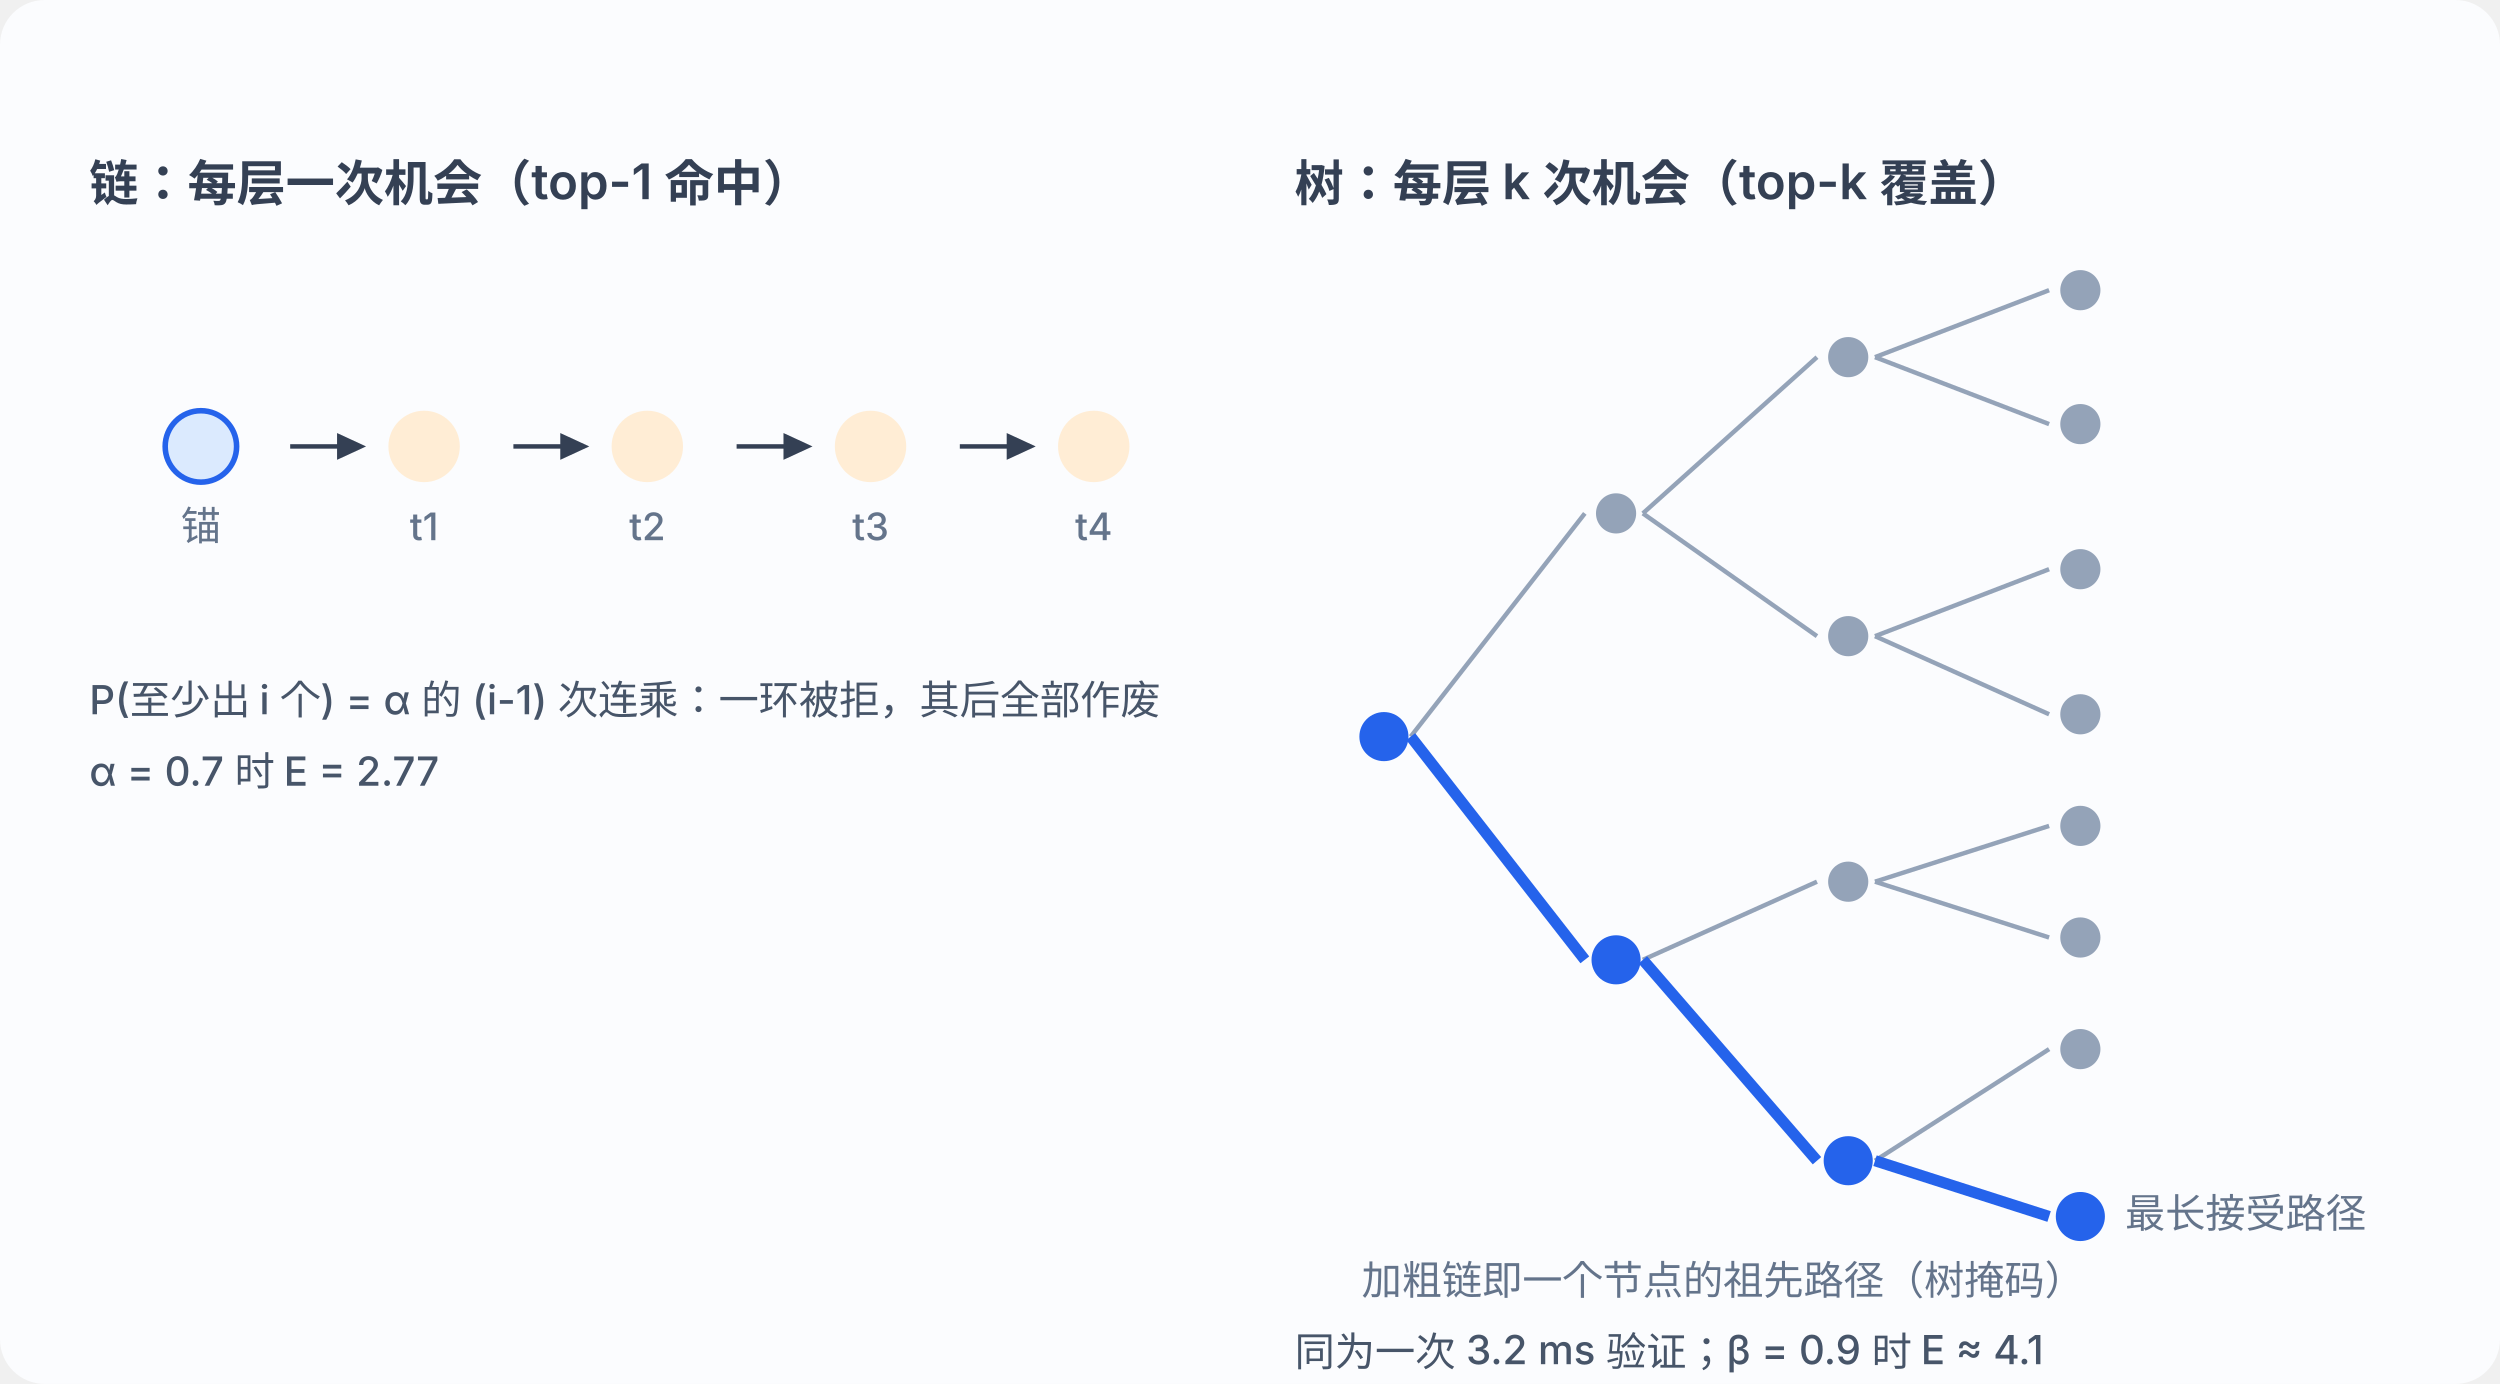
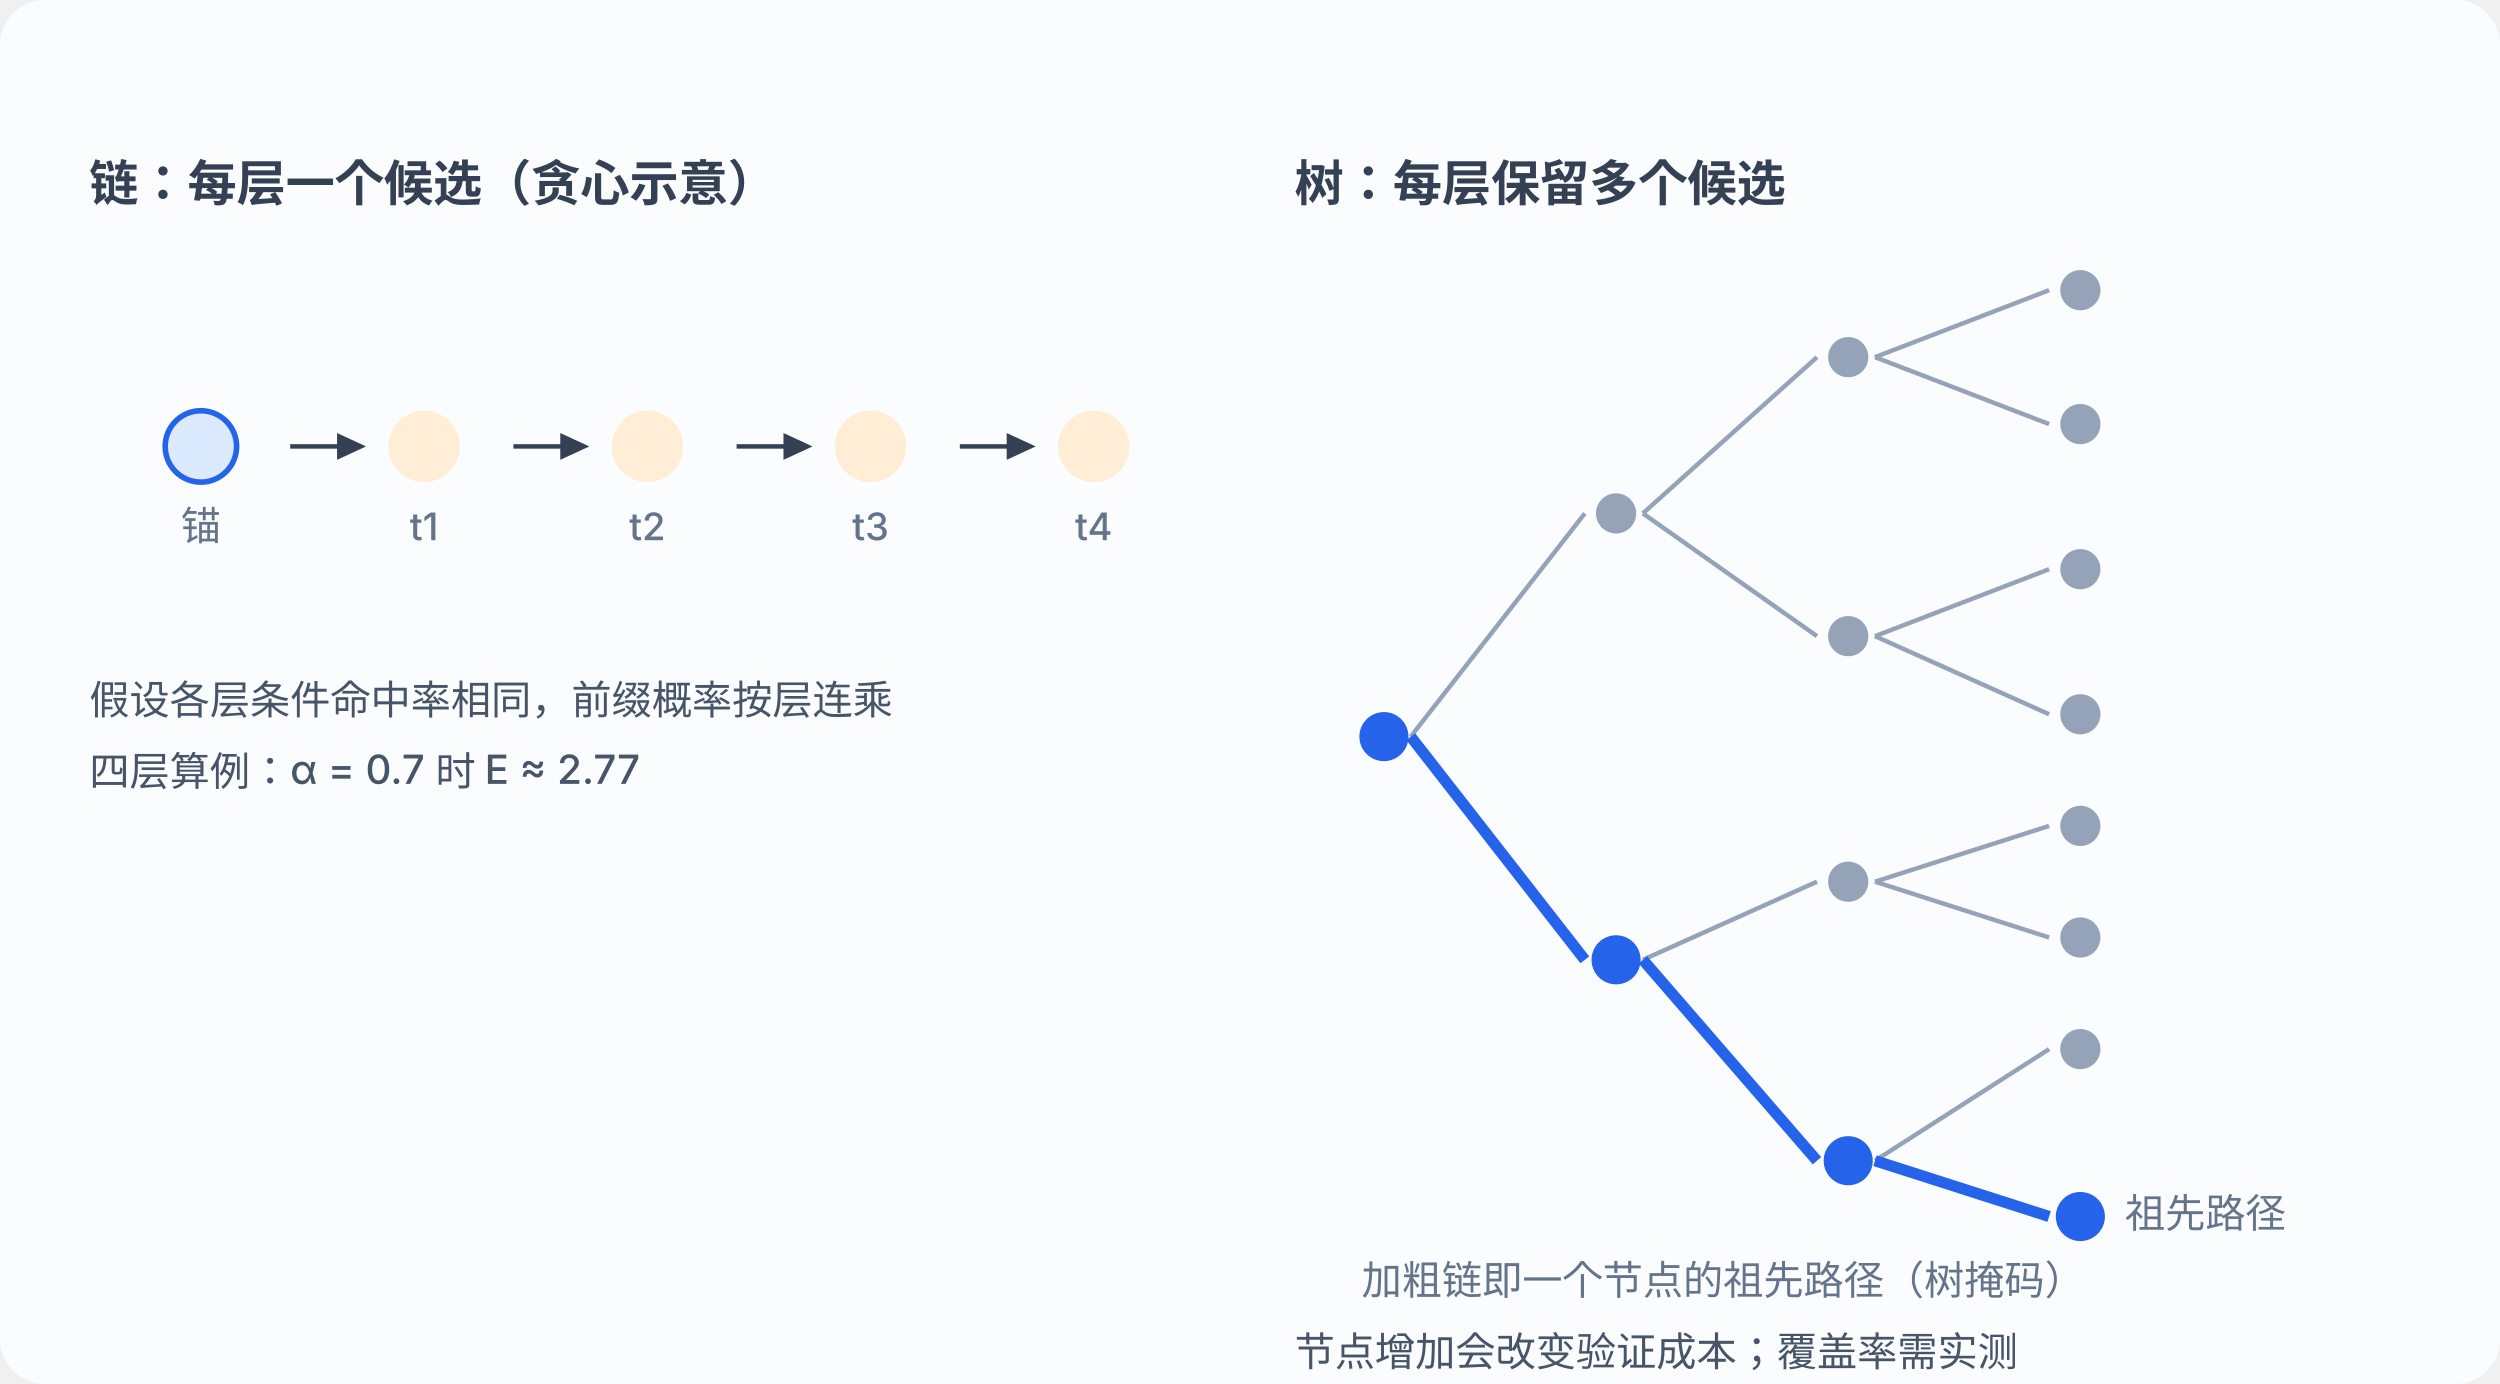
<svg xmlns="http://www.w3.org/2000/svg" width="1120" height="620" viewBox="0 0 1120 620" role="img" aria-labelledby="title desc">
  <style>
    .bg { fill: #fbfcfe; }
    .grid { stroke: #dce3ea; stroke-width: 1; stroke-dasharray: 5 8; }
    .axis { stroke: #344054; stroke-width: 2.5; }
    .guide { stroke: #94a3b8; stroke-width: 1.5; stroke-dasharray: 5 7; }
    .label { fill: #344054; font: 600 22px -apple-system, BlinkMacSystemFont, "PingFang SC", "Microsoft YaHei", sans-serif; }
    .tick { fill: #64748b; font: 500 17px -apple-system, BlinkMacSystemFont, "PingFang SC", "Microsoft YaHei", sans-serif; }
    .muted { fill: #64748b; font: 500 18px -apple-system, BlinkMacSystemFont, "PingFang SC", "Microsoft YaHei", sans-serif; }
    .note { fill: #475569; font: 500 18px -apple-system, BlinkMacSystemFont, "PingFang SC", "Microsoft YaHei", sans-serif; }
    .in { fill: #ffffff; font: 600 17px -apple-system, BlinkMacSystemFont, "PingFang SC", "Microsoft YaHei", sans-serif; }
    .blk { fill: #64748b; font: 500 17px -apple-system, BlinkMacSystemFont, "PingFang SC", "Microsoft YaHei", sans-serif; }
    .on { fill: #344054; font: 600 18px -apple-system, BlinkMacSystemFont, "PingFang SC", "Microsoft YaHei", sans-serif; }
    .ser { font: 700 20px -apple-system, BlinkMacSystemFont, "PingFang SC", "Microsoft YaHei", sans-serif; }
    .edg { stroke: #94a3b8; stroke-width: 2; fill: none; }
  </style>
  <rect class="bg" width="1120" height="620" rx="20" />
-   <text class="label" x="40" y="90">链：每层一次机会（top-1 命中）</text>
+   <text class="label" x="40" y="90">链：每层一个候选（贪心示意）</text>
  <circle cx="90" cy="200" r="16" fill="#dbeafe" stroke="#2563eb" stroke-width="2.5" />
  <text class="muted" x="90" y="242" text-anchor="middle">锚</text>
  <path fill="none" stroke="#344054" stroke-width="2" d="M130 200 L153 200" />
  <path fill="#344054" d="M164 200 L151,206 L151,194 Z" />
  <circle cx="190" cy="200" r="16" fill="#ffedd5" />
  <text class="blk" x="190" y="242" text-anchor="middle">t1</text>
  <path fill="none" stroke="#344054" stroke-width="2" d="M230 200 L253 200" />
  <path fill="#344054" d="M264 200 L251,206 L251,194 Z" />
  <circle cx="290" cy="200" r="16" fill="#ffedd5" />
  <text class="blk" x="290" y="242" text-anchor="middle">t2</text>
  <path fill="none" stroke="#344054" stroke-width="2" d="M330 200 L353 200" />
  <path fill="#344054" d="M364 200 L351,206 L351,194 Z" />
  <circle cx="390" cy="200" r="16" fill="#ffedd5" />
  <text class="blk" x="390" y="242" text-anchor="middle">t3</text>
  <path fill="none" stroke="#344054" stroke-width="2" d="M430 200 L453 200" />
  <path fill="#344054" d="M464 200 L451,206 L451,194 Z" />
  <circle cx="490" cy="200" r="16" fill="#ffedd5" />
  <text class="blk" x="490" y="242" text-anchor="middle">t4</text>
-   <text class="note" x="40" y="320">P(至少出 i 个) = α 的 (i-1) 次连乘：一环被拒，其后全部作废</text>
-   <text class="note" x="40" y="352">α = 0.7 时 E = 2.77</text>
-   <text class="label" x="580" y="90">树：每层 k 次机会（top-k 覆盖）</text>
+   <text class="note" x="40" y="320">假设各层条件命中率相同，前缀概率按层连乘</text>
+   <text class="note" x="40" y="352">四层算例：α = 0.7 时 E ≈ 2.77</text>
+   <text class="label" x="580" y="90">树：每层保留多个候选</text>
  <path fill="none" stroke="#94a3b8" stroke-width="2" d="M632 330 L710 230" />
  <path fill="none" stroke="#2563eb" stroke-width="5" d="M632 330 L710 430" />
  <path fill="none" stroke="#94a3b8" stroke-width="2" d="M736 230 L814 160" />
  <path fill="none" stroke="#94a3b8" stroke-width="2" d="M736 230 L814 285" />
  <path fill="none" stroke="#94a3b8" stroke-width="2" d="M736 430 L814 395" />
  <path fill="none" stroke="#2563eb" stroke-width="5" d="M736 430 L814 520" />
  <path fill="none" stroke="#94a3b8" stroke-width="2" d="M840 160 L918 130" />
  <path fill="none" stroke="#94a3b8" stroke-width="2" d="M840 160 L918 190" />
  <path fill="none" stroke="#94a3b8" stroke-width="2" d="M840 285 L918 255" />
  <path fill="none" stroke="#94a3b8" stroke-width="2" d="M840 285 L918 320" />
  <path fill="none" stroke="#94a3b8" stroke-width="2" d="M840 395 L918 370" />
  <path fill="none" stroke="#94a3b8" stroke-width="2" d="M840 395 L918 420" />
  <path fill="none" stroke="#94a3b8" stroke-width="2" d="M840 520 L918 470" />
  <path fill="none" stroke="#2563eb" stroke-width="5" d="M840 520 L918 545" />
  <circle cx="620" cy="330" r="11" fill="#2563eb" />
  <circle cx="724" cy="230" r="9" fill="#94a3b8" />
  <circle cx="724" cy="430" r="11" fill="#2563eb" />
  <circle cx="828" cy="160" r="9" fill="#94a3b8" />
  <circle cx="828" cy="285" r="9" fill="#94a3b8" />
  <circle cx="828" cy="395" r="9" fill="#94a3b8" />
  <circle cx="828" cy="520" r="11" fill="#2563eb" />
  <circle cx="932" cy="130" r="9" fill="#94a3b8" />
  <circle cx="932" cy="190" r="9" fill="#94a3b8" />
  <circle cx="932" cy="255" r="9" fill="#94a3b8" />
  <circle cx="932" cy="320" r="9" fill="#94a3b8" />
  <circle cx="932" cy="370" r="9" fill="#94a3b8" />
  <circle cx="932" cy="420" r="9" fill="#94a3b8" />
  <circle cx="932" cy="470" r="9" fill="#94a3b8" />
  <circle cx="932" cy="545" r="11" fill="#2563eb" />
-   <text class="muted" x="952" y="550">最长接受路径</text>
+   <text class="muted" x="952" y="550">祖先路径</text>
  <text class="muted" x="610" y="580">加粗链即一个节点的祖先路径（树掩码）</text>
-   <text class="note" x="580" y="612">同为一次 3.2 ms 验证；β = 0.9 时 E ≈ 4.1</text>
+   <text class="note" x="580" y="612">节点增加会改变验证成本；覆盖率需实测</text>
</svg>
